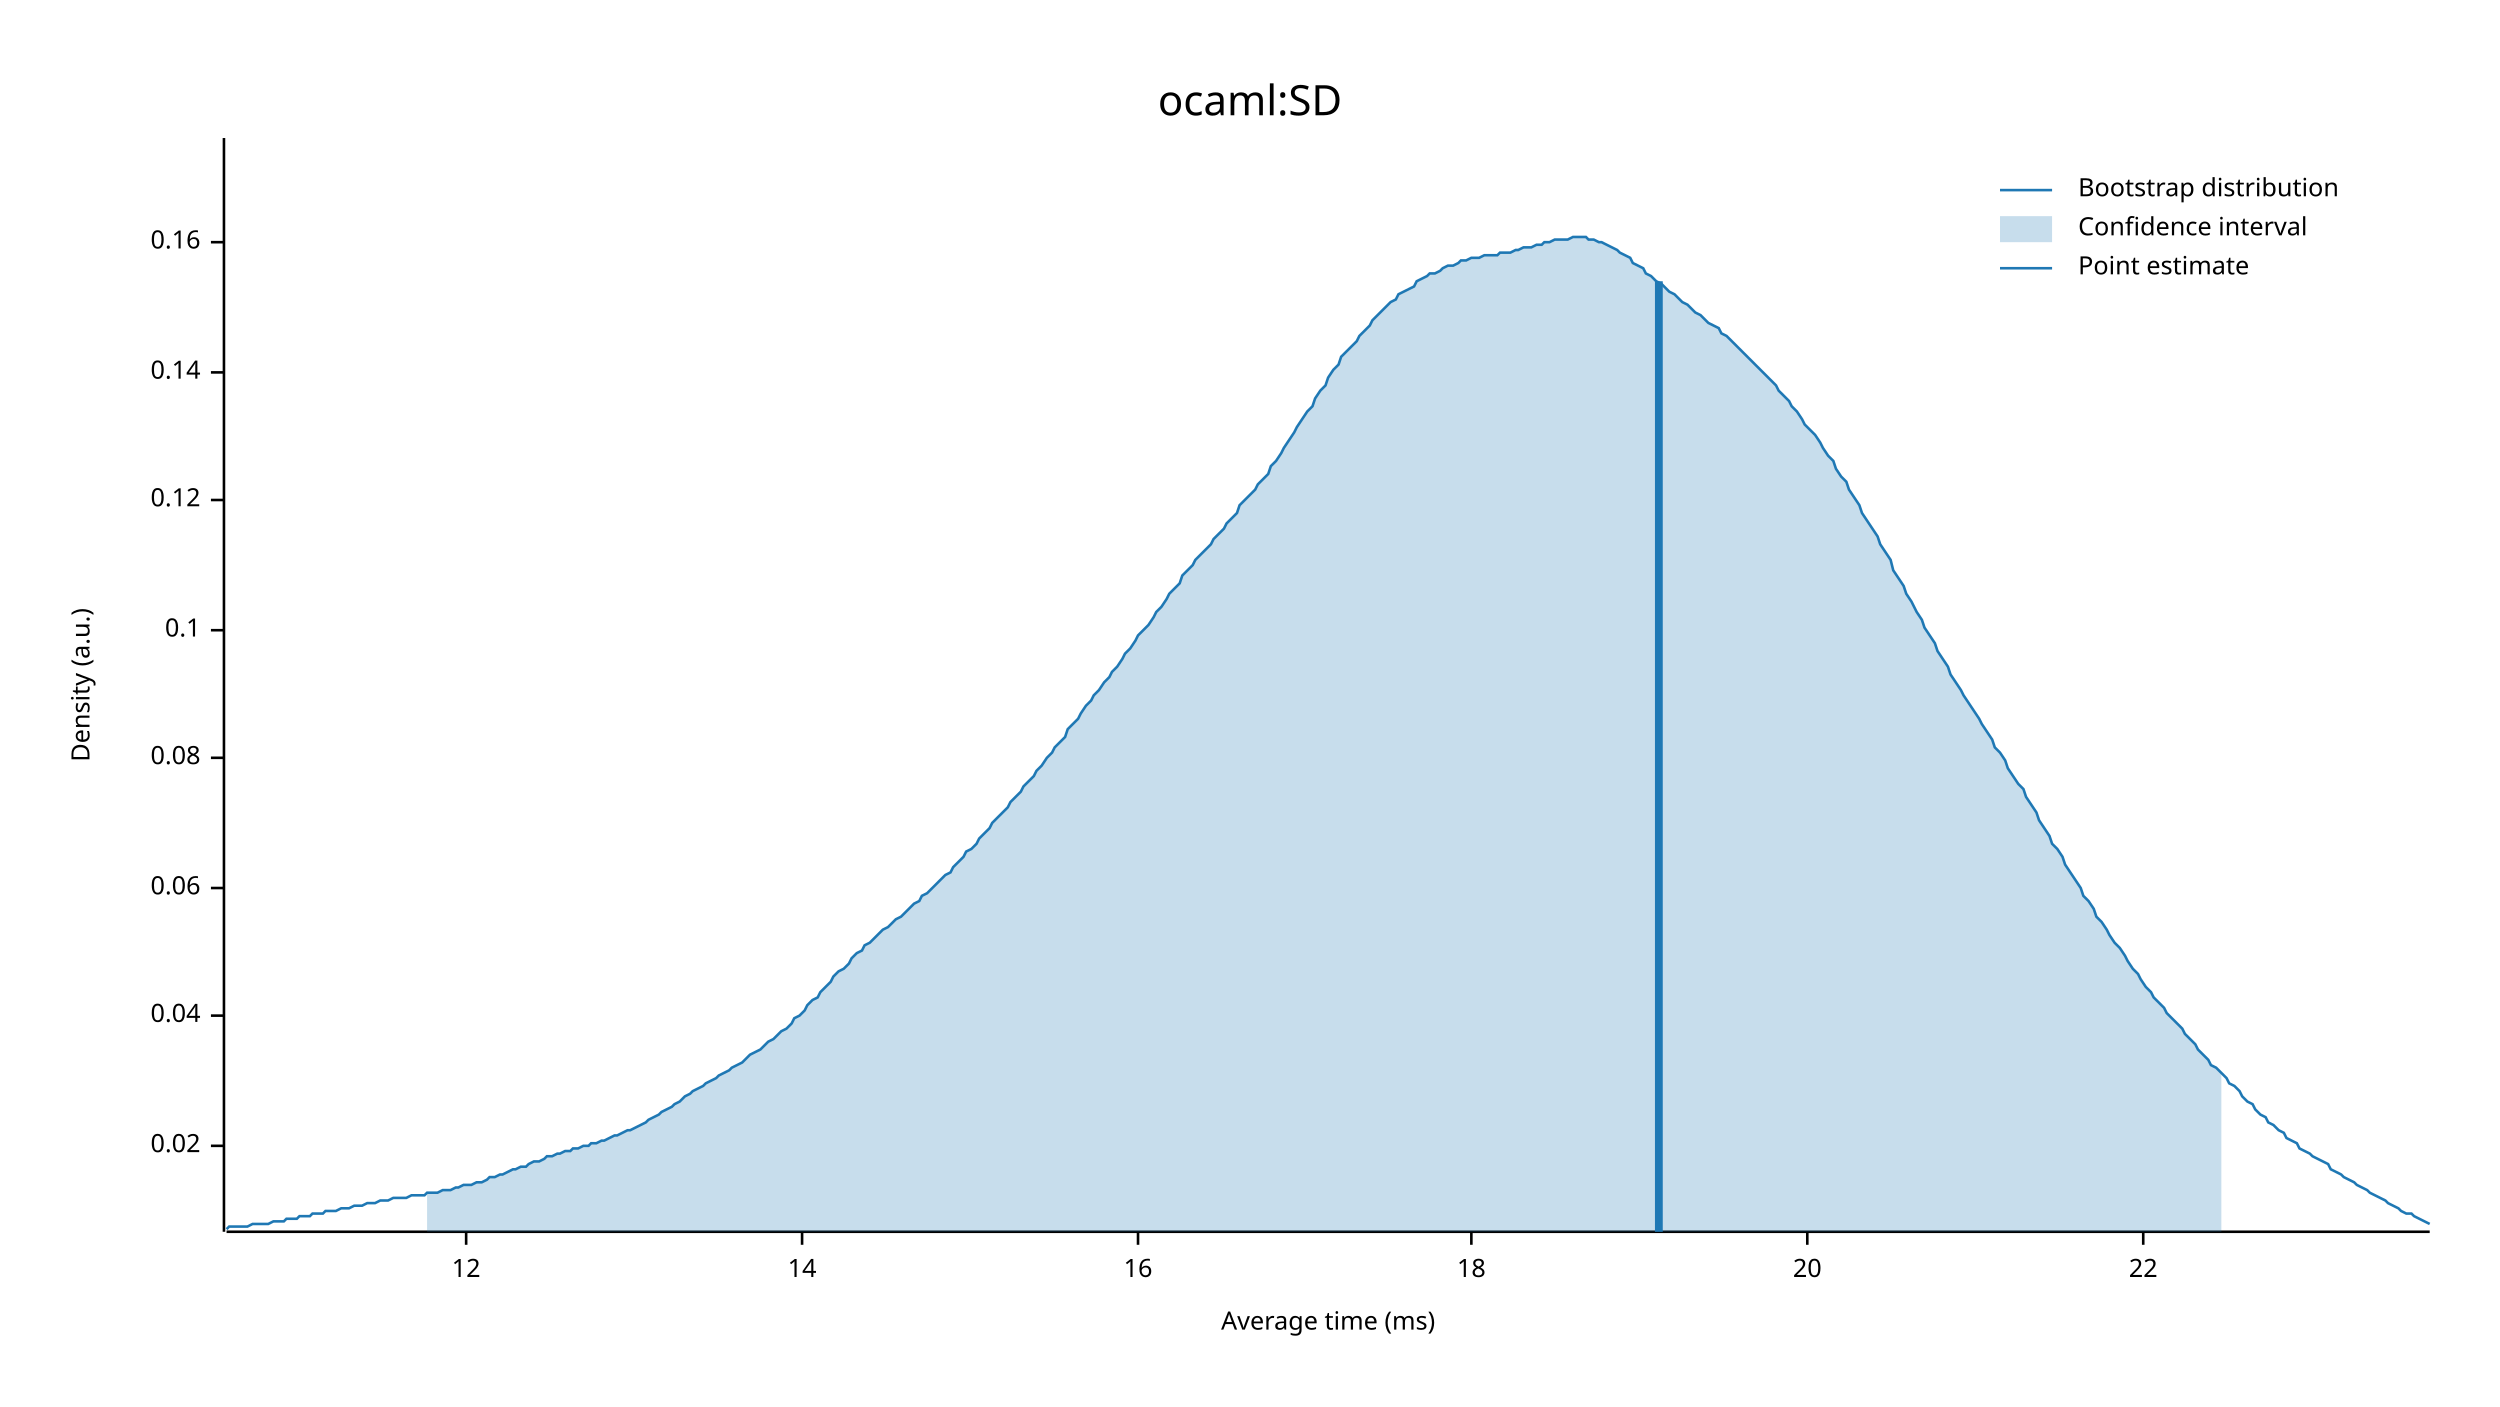
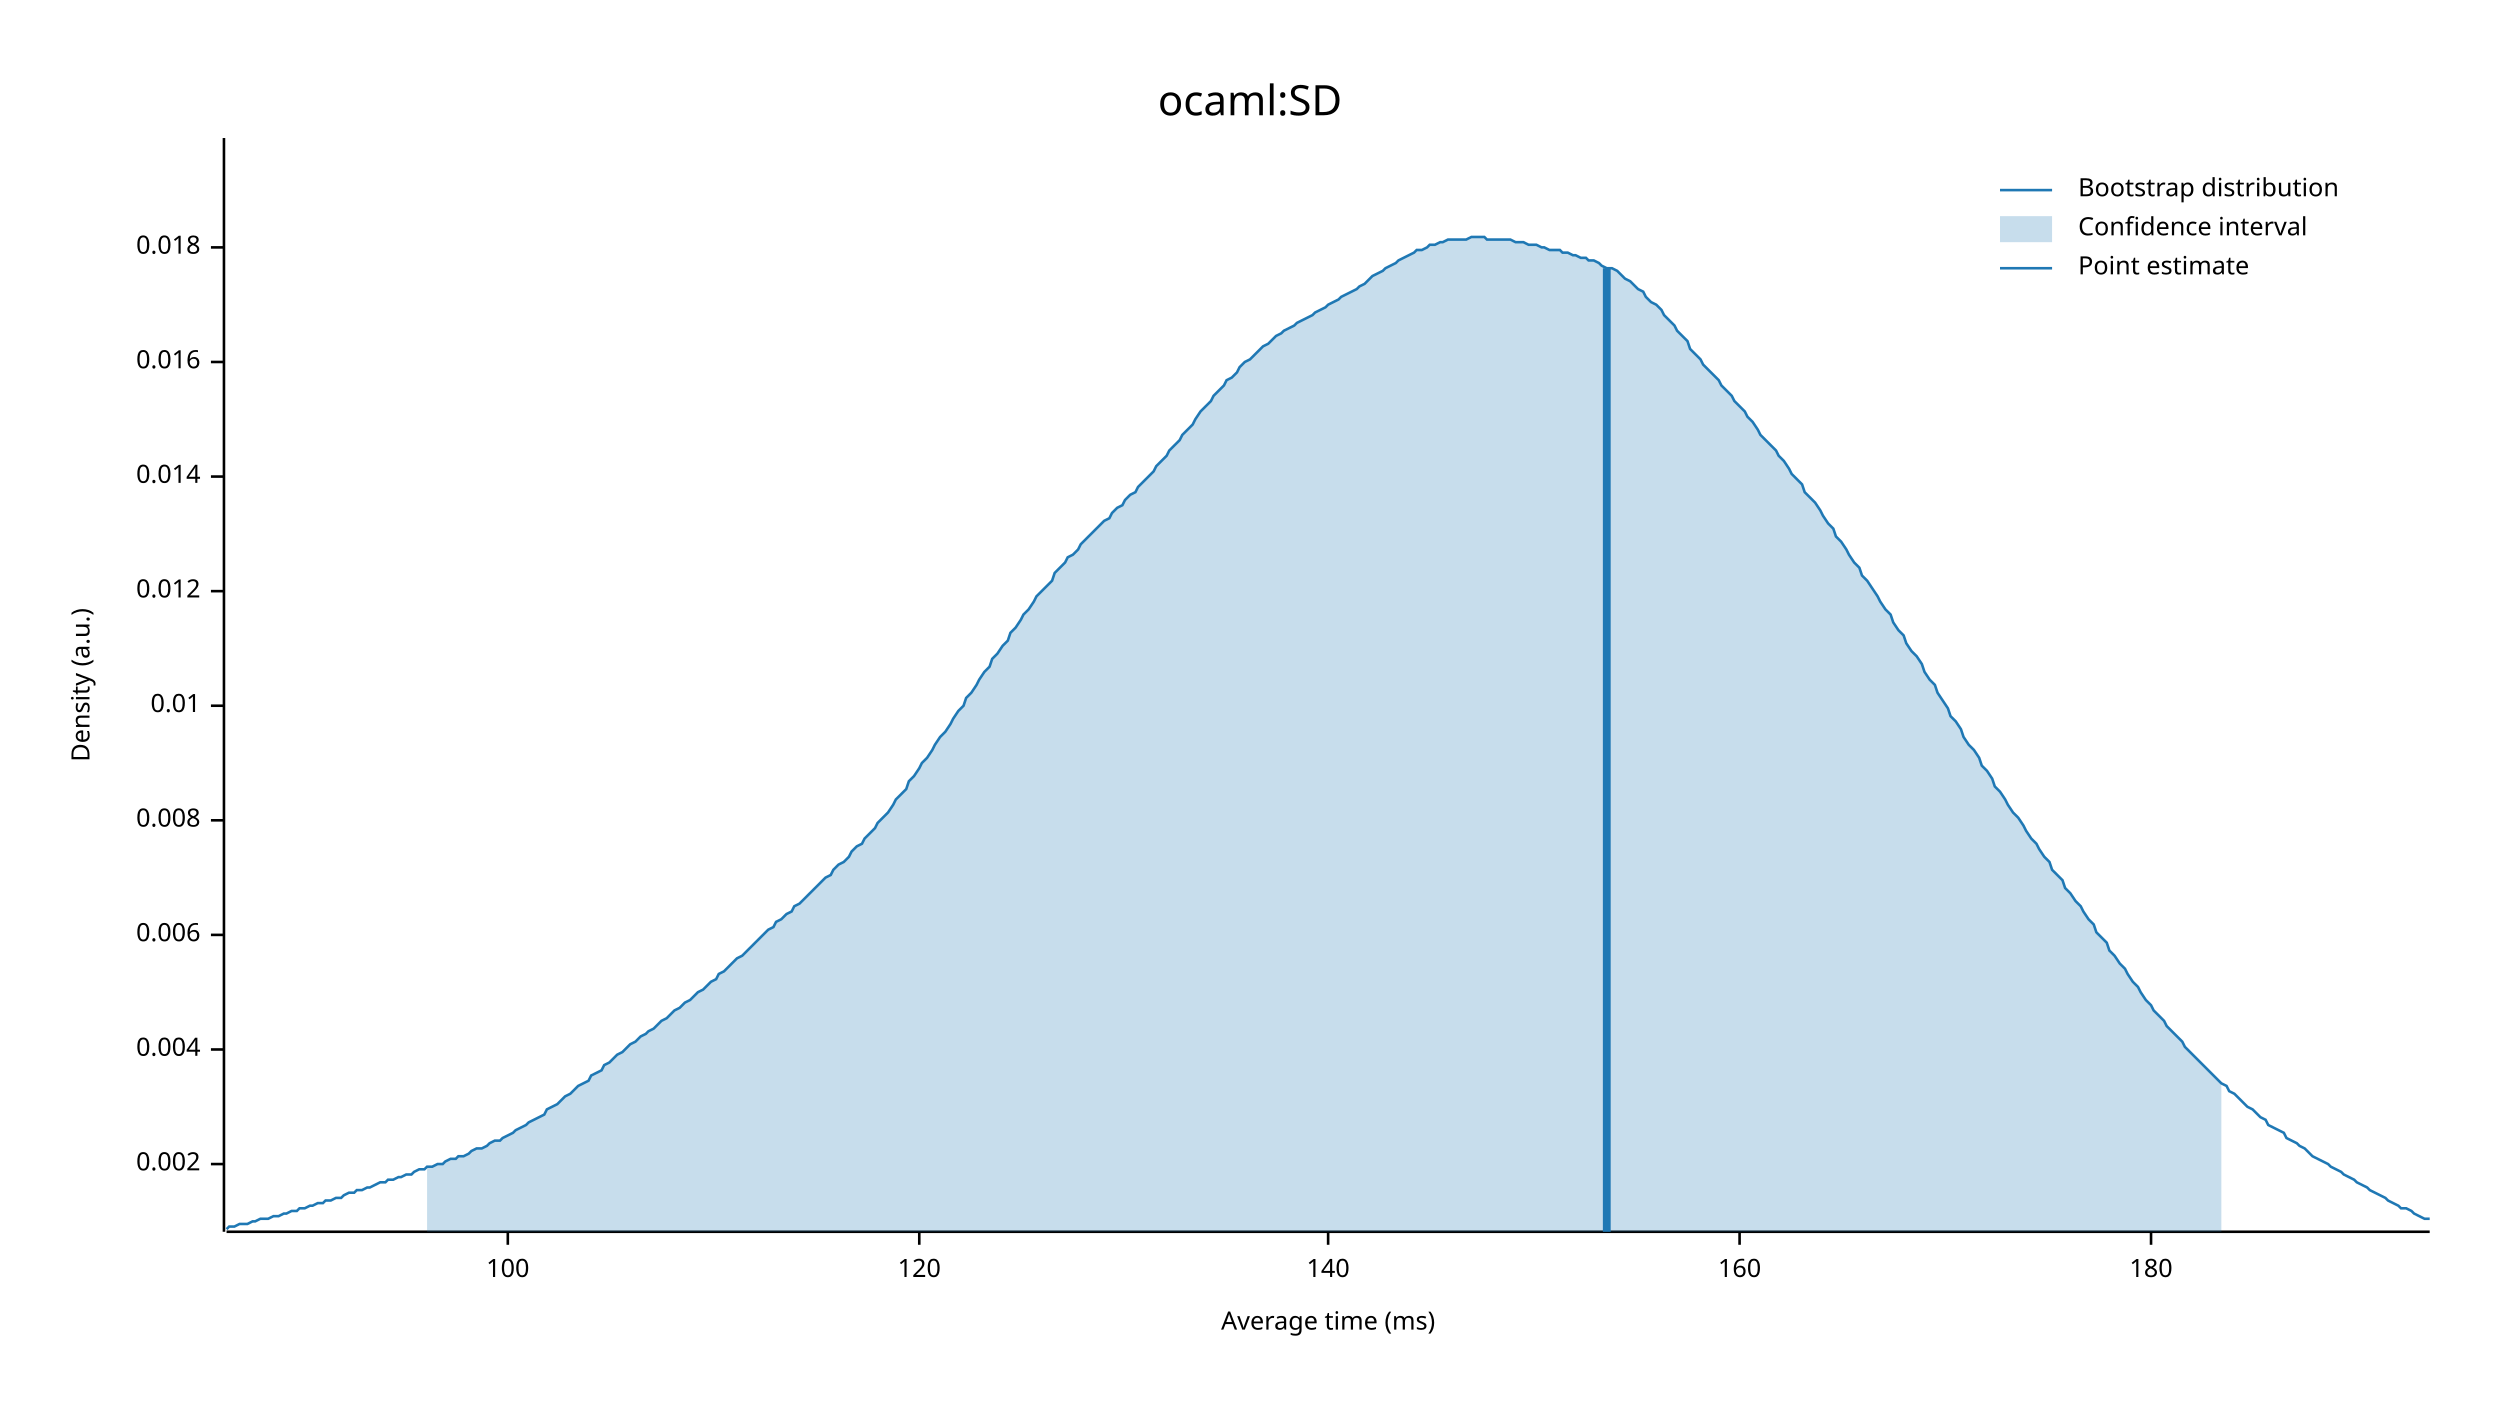
<svg xmlns="http://www.w3.org/2000/svg" width="960" height="540" viewBox="0 0 960 540">
  <text x="480" y="32" dy="0.76em" text-anchor="middle" font-family="sans-serif" font-size="16.129" opacity="1" fill="#000000">
ocaml:SD
</text>
  <text x="27" y="263" dy="0.76em" text-anchor="middle" font-family="sans-serif" font-size="9.677" opacity="1" fill="#000000" transform="rotate(270, 27, 263)">
Density (a.u.)
</text>
  <text x="510" y="513" dy="-0.5ex" text-anchor="middle" font-family="sans-serif" font-size="9.677" opacity="1" fill="#000000">
Average time (ms)
</text>
  <polyline fill="none" opacity="1" stroke="#000000" stroke-width="1" points="86,53 86,473 " />
-   <text x="77" y="440" dy="0.5ex" text-anchor="end" font-family="sans-serif" font-size="9.677" opacity="1" fill="#000000">
- 0.02
+   <text x="77" y="447" dy="0.5ex" text-anchor="end" font-family="sans-serif" font-size="9.677" opacity="1" fill="#000000">
+ 0.002
</text>
-   <polyline fill="none" opacity="1" stroke="#000000" stroke-width="1" points="81,440 86,440 " />
-   <text x="77" y="390" dy="0.5ex" text-anchor="end" font-family="sans-serif" font-size="9.677" opacity="1" fill="#000000">
- 0.04
+   <polyline fill="none" opacity="1" stroke="#000000" stroke-width="1" points="81,447 86,447 " />
+   <text x="77" y="403" dy="0.5ex" text-anchor="end" font-family="sans-serif" font-size="9.677" opacity="1" fill="#000000">
+ 0.004
</text>
-   <polyline fill="none" opacity="1" stroke="#000000" stroke-width="1" points="81,390 86,390 " />
-   <text x="77" y="341" dy="0.5ex" text-anchor="end" font-family="sans-serif" font-size="9.677" opacity="1" fill="#000000">
- 0.06
+   <polyline fill="none" opacity="1" stroke="#000000" stroke-width="1" points="81,403 86,403 " />
+   <text x="77" y="359" dy="0.5ex" text-anchor="end" font-family="sans-serif" font-size="9.677" opacity="1" fill="#000000">
+ 0.006
</text>
-   <polyline fill="none" opacity="1" stroke="#000000" stroke-width="1" points="81,341 86,341 " />
-   <text x="77" y="291" dy="0.5ex" text-anchor="end" font-family="sans-serif" font-size="9.677" opacity="1" fill="#000000">
- 0.08
+   <polyline fill="none" opacity="1" stroke="#000000" stroke-width="1" points="81,359 86,359 " />
+   <text x="77" y="315" dy="0.5ex" text-anchor="end" font-family="sans-serif" font-size="9.677" opacity="1" fill="#000000">
+ 0.008
</text>
-   <polyline fill="none" opacity="1" stroke="#000000" stroke-width="1" points="81,291 86,291 " />
-   <text x="77" y="242" dy="0.5ex" text-anchor="end" font-family="sans-serif" font-size="9.677" opacity="1" fill="#000000">
- 0.1
+   <polyline fill="none" opacity="1" stroke="#000000" stroke-width="1" points="81,315 86,315 " />
+   <text x="77" y="271" dy="0.5ex" text-anchor="end" font-family="sans-serif" font-size="9.677" opacity="1" fill="#000000">
+ 0.01
</text>
-   <polyline fill="none" opacity="1" stroke="#000000" stroke-width="1" points="81,242 86,242 " />
-   <text x="77" y="192" dy="0.5ex" text-anchor="end" font-family="sans-serif" font-size="9.677" opacity="1" fill="#000000">
- 0.12
+   <polyline fill="none" opacity="1" stroke="#000000" stroke-width="1" points="81,271 86,271 " />
+   <text x="77" y="227" dy="0.5ex" text-anchor="end" font-family="sans-serif" font-size="9.677" opacity="1" fill="#000000">
+ 0.012
</text>
-   <polyline fill="none" opacity="1" stroke="#000000" stroke-width="1" points="81,192 86,192 " />
-   <text x="77" y="143" dy="0.5ex" text-anchor="end" font-family="sans-serif" font-size="9.677" opacity="1" fill="#000000">
- 0.14
+   <polyline fill="none" opacity="1" stroke="#000000" stroke-width="1" points="81,227 86,227 " />
+   <text x="77" y="183" dy="0.5ex" text-anchor="end" font-family="sans-serif" font-size="9.677" opacity="1" fill="#000000">
+ 0.014
</text>
-   <polyline fill="none" opacity="1" stroke="#000000" stroke-width="1" points="81,143 86,143 " />
-   <text x="77" y="93" dy="0.5ex" text-anchor="end" font-family="sans-serif" font-size="9.677" opacity="1" fill="#000000">
- 0.16
+   <polyline fill="none" opacity="1" stroke="#000000" stroke-width="1" points="81,183 86,183 " />
+   <text x="77" y="139" dy="0.5ex" text-anchor="end" font-family="sans-serif" font-size="9.677" opacity="1" fill="#000000">
+ 0.016
</text>
-   <polyline fill="none" opacity="1" stroke="#000000" stroke-width="1" points="81,93 86,93 " />
+   <polyline fill="none" opacity="1" stroke="#000000" stroke-width="1" points="81,139 86,139 " />
+   <text x="77" y="95" dy="0.5ex" text-anchor="end" font-family="sans-serif" font-size="9.677" opacity="1" fill="#000000">
+ 0.018
+ </text>
+   <polyline fill="none" opacity="1" stroke="#000000" stroke-width="1" points="81,95 86,95 " />
  <polyline fill="none" opacity="1" stroke="#000000" stroke-width="1" points="87,473 933,473 " />
-   <text x="179" y="483" dy="0.76em" text-anchor="middle" font-family="sans-serif" font-size="9.677" opacity="1" fill="#000000">
- 12
+   <text x="195" y="483" dy="0.76em" text-anchor="middle" font-family="sans-serif" font-size="9.677" opacity="1" fill="#000000">
+ 100
</text>
-   <polyline fill="none" opacity="1" stroke="#000000" stroke-width="1" points="179,473 179,478 " />
-   <text x="308" y="483" dy="0.76em" text-anchor="middle" font-family="sans-serif" font-size="9.677" opacity="1" fill="#000000">
- 14
+   <polyline fill="none" opacity="1" stroke="#000000" stroke-width="1" points="195,473 195,478 " />
+   <text x="353" y="483" dy="0.76em" text-anchor="middle" font-family="sans-serif" font-size="9.677" opacity="1" fill="#000000">
+ 120
</text>
-   <polyline fill="none" opacity="1" stroke="#000000" stroke-width="1" points="308,473 308,478 " />
-   <text x="437" y="483" dy="0.76em" text-anchor="middle" font-family="sans-serif" font-size="9.677" opacity="1" fill="#000000">
- 16
+   <polyline fill="none" opacity="1" stroke="#000000" stroke-width="1" points="353,473 353,478 " />
+   <text x="510" y="483" dy="0.76em" text-anchor="middle" font-family="sans-serif" font-size="9.677" opacity="1" fill="#000000">
+ 140
</text>
-   <polyline fill="none" opacity="1" stroke="#000000" stroke-width="1" points="437,473 437,478 " />
-   <text x="565" y="483" dy="0.76em" text-anchor="middle" font-family="sans-serif" font-size="9.677" opacity="1" fill="#000000">
- 18
+   <polyline fill="none" opacity="1" stroke="#000000" stroke-width="1" points="510,473 510,478 " />
+   <text x="668" y="483" dy="0.76em" text-anchor="middle" font-family="sans-serif" font-size="9.677" opacity="1" fill="#000000">
+ 160
</text>
-   <polyline fill="none" opacity="1" stroke="#000000" stroke-width="1" points="565,473 565,478 " />
-   <text x="694" y="483" dy="0.76em" text-anchor="middle" font-family="sans-serif" font-size="9.677" opacity="1" fill="#000000">
- 20
+   <polyline fill="none" opacity="1" stroke="#000000" stroke-width="1" points="668,473 668,478 " />
+   <text x="826" y="483" dy="0.76em" text-anchor="middle" font-family="sans-serif" font-size="9.677" opacity="1" fill="#000000">
+ 180
</text>
-   <polyline fill="none" opacity="1" stroke="#000000" stroke-width="1" points="694,473 694,478 " />
-   <text x="823" y="483" dy="0.76em" text-anchor="middle" font-family="sans-serif" font-size="9.677" opacity="1" fill="#000000">
- 22
- </text>
-   <polyline fill="none" opacity="1" stroke="#000000" stroke-width="1" points="823,473 823,478 " />
-   <polyline fill="none" opacity="1" stroke="#1F78B4" stroke-width="1" points="87,472 88,471 90,471 92,471 93,471 95,471 97,470 98,470 100,470 102,470 103,470 105,469 107,469 109,469 110,468 112,468 114,468 115,467 117,467 119,467 120,466 122,466 124,466 125,465 127,465 129,465 131,464 132,464 134,464 136,463 137,463 139,463 141,462 142,462 144,462 146,461 148,461 149,461 151,460 153,460 154,460 156,460 158,459 159,459 161,459 163,459 164,458 166,458 168,458 170,457 171,457 173,457 175,456 176,456 178,455 180,455 181,455 183,454 185,454 187,453 188,452 190,452 192,451 193,451 195,450 197,449 198,449 200,448 202,448 203,447 205,446 207,446 209,445 210,444 212,444 214,443 215,443 217,442 219,442 220,441 222,441 224,440 226,440 227,439 229,439 231,438 232,438 234,437 236,436 237,436 239,435 241,434 242,434 244,433 246,432 248,431 249,430 251,429 253,428 254,427 256,426 258,425 259,424 261,423 263,421 265,420 266,419 268,418 270,417 271,416 273,415 275,414 276,413 278,412 280,411 281,410 283,409 285,408 287,406 288,405 290,404 292,403 293,402 295,400 297,399 298,398 300,396 302,395 304,393 305,391 307,390 309,388 310,386 312,384 314,383 315,381 317,379 319,377 320,375 322,373 324,372 326,370 327,368 329,366 331,365 332,363 334,362 336,360 337,359 339,357 341,356 343,354 344,353 346,352 348,350 349,349 351,347 353,346 354,344 356,343 358,341 359,340 361,338 363,336 365,335 366,333 368,331 370,329 371,327 373,326 375,324 376,322 378,320 380,318 381,316 383,314 385,312 387,310 388,308 390,306 392,304 393,302 395,300 397,298 398,296 400,294 402,291 404,289 405,287 407,285 409,283 410,280 412,278 414,276 415,274 417,271 419,269 420,267 422,265 424,262 426,260 427,258 429,256 431,253 432,251 434,249 436,246 437,244 439,242 441,240 443,237 444,235 446,233 448,230 449,228 451,226 453,224 454,221 456,219 458,217 459,215 461,213 463,211 465,209 466,207 468,205 470,203 471,201 473,199 475,197 476,194 478,192 480,190 482,188 483,186 485,184 487,182 488,179 490,177 492,174 493,172 495,169 497,166 498,164 500,161 502,158 504,156 505,153 507,150 509,148 510,145 512,142 514,140 515,137 517,135 519,133 521,131 522,129 524,127 526,125 527,123 529,121 531,119 532,118 534,116 536,115 537,113 539,112 541,111 543,110 544,108 546,107 548,106 549,105 551,105 553,104 554,103 556,102 558,102 560,101 561,100 563,100 565,99 566,99 568,99 570,98 571,98 573,98 575,98 576,97 578,97 580,97 582,96 583,96 585,95 587,95 588,95 590,94 592,94 593,93 595,93 597,92 599,92 600,92 602,92 604,91 605,91 607,91 609,91 610,92 612,92 614,93 615,93 617,94 619,95 621,96 622,97 624,98 626,99 627,101 629,102 631,103 632,105 634,106 636,108 638,109 639,110 641,112 643,113 644,114 646,116 648,117 649,118 651,120 653,121 654,122 656,124 658,125 660,126 661,128 663,129 665,131 666,132 668,134 670,136 671,137 673,139 675,141 676,142 678,144 680,146 682,148 683,150 685,152 687,154 688,156 690,158 692,161 693,163 695,165 697,167 699,170 700,172 702,175 704,177 705,180 707,183 709,185 710,188 712,191 714,194 715,197 717,200 719,203 721,206 722,209 724,212 726,215 727,219 729,222 731,225 732,228 734,231 736,235 738,238 739,241 741,244 743,247 744,250 746,253 748,256 749,259 751,262 753,265 754,267 756,270 758,273 760,276 761,278 763,281 765,284 766,287 768,289 770,292 771,295 773,298 775,301 777,303 778,306 780,309 782,312 783,315 785,318 787,321 788,324 790,326 792,329 793,332 795,335 797,338 799,341 800,344 802,346 804,349 805,352 807,354 809,357 810,359 812,362 814,364 816,367 817,369 819,372 821,374 822,376 824,379 826,381 827,383 829,385 831,387 832,389 834,391 836,393 838,395 839,397 841,399 843,401 844,403 846,405 848,407 849,409 851,410 853,412 855,414 856,416 858,417 860,419 861,421 863,423 865,424 866,426 868,428 870,429 871,431 873,432 875,434 877,435 878,437 880,438 882,439 883,441 885,442 887,443 888,444 890,445 892,446 894,447 895,449 897,450 899,451 900,452 902,453 904,454 905,455 907,456 909,457 910,458 912,459 914,460 916,461 917,462 919,463 921,464 922,465 924,466 926,466 927,467 929,468 931,469 933,470 " />
-   <polygon opacity="0.25" fill="#1F78B4" points="164,458 166,458 168,458 170,457 171,457 173,457 175,456 176,456 178,455 180,455 181,455 183,454 185,454 187,453 188,452 190,452 192,451 193,451 195,450 197,449 198,449 200,448 202,448 203,447 205,446 207,446 209,445 210,444 212,444 214,443 215,443 217,442 219,442 220,441 222,441 224,440 226,440 227,439 229,439 231,438 232,438 234,437 236,436 237,436 239,435 241,434 242,434 244,433 246,432 248,431 249,430 251,429 253,428 254,427 256,426 258,425 259,424 261,423 263,421 265,420 266,419 268,418 270,417 271,416 273,415 275,414 276,413 278,412 280,411 281,410 283,409 285,408 287,406 288,405 290,404 292,403 293,402 295,400 297,399 298,398 300,396 302,395 304,393 305,391 307,390 309,388 310,386 312,384 314,383 315,381 317,379 319,377 320,375 322,373 324,372 326,370 327,368 329,366 331,365 332,363 334,362 336,360 337,359 339,357 341,356 343,354 344,353 346,352 348,350 349,349 351,347 353,346 354,344 356,343 358,341 359,340 361,338 363,336 365,335 366,333 368,331 370,329 371,327 373,326 375,324 376,322 378,320 380,318 381,316 383,314 385,312 387,310 388,308 390,306 392,304 393,302 395,300 397,298 398,296 400,294 402,291 404,289 405,287 407,285 409,283 410,280 412,278 414,276 415,274 417,271 419,269 420,267 422,265 424,262 426,260 427,258 429,256 431,253 432,251 434,249 436,246 437,244 439,242 441,240 443,237 444,235 446,233 448,230 449,228 451,226 453,224 454,221 456,219 458,217 459,215 461,213 463,211 465,209 466,207 468,205 470,203 471,201 473,199 475,197 476,194 478,192 480,190 482,188 483,186 485,184 487,182 488,179 490,177 492,174 493,172 495,169 497,166 498,164 500,161 502,158 504,156 505,153 507,150 509,148 510,145 512,142 514,140 515,137 517,135 519,133 521,131 522,129 524,127 526,125 527,123 529,121 531,119 532,118 534,116 536,115 537,113 539,112 541,111 543,110 544,108 546,107 548,106 549,105 551,105 553,104 554,103 556,102 558,102 560,101 561,100 563,100 565,99 566,99 568,99 570,98 571,98 573,98 575,98 576,97 578,97 580,97 582,96 583,96 585,95 587,95 588,95 590,94 592,94 593,93 595,93 597,92 599,92 600,92 602,92 604,91 605,91 607,91 609,91 610,92 612,92 614,93 615,93 617,94 619,95 621,96 622,97 624,98 626,99 627,101 629,102 631,103 632,105 634,106 636,108 638,109 639,110 641,112 643,113 644,114 646,116 648,117 649,118 651,120 653,121 654,122 656,124 658,125 660,126 661,128 663,129 665,131 666,132 668,134 670,136 671,137 673,139 675,141 676,142 678,144 680,146 682,148 683,150 685,152 687,154 688,156 690,158 692,161 693,163 695,165 697,167 699,170 700,172 702,175 704,177 705,180 707,183 709,185 710,188 712,191 714,194 715,197 717,200 719,203 721,206 722,209 724,212 726,215 727,219 729,222 731,225 732,228 734,231 736,235 738,238 739,241 741,244 743,247 744,250 746,253 748,256 749,259 751,262 753,265 754,267 756,270 758,273 760,276 761,278 763,281 765,284 766,287 768,289 770,292 771,295 773,298 775,301 777,303 778,306 780,309 782,312 783,315 785,318 787,321 788,324 790,326 792,329 793,332 795,335 797,338 799,341 800,344 802,346 804,349 805,352 807,354 809,357 810,359 812,362 814,364 816,367 817,369 819,372 821,374 822,376 824,379 826,381 827,383 829,385 831,387 832,389 834,391 836,393 838,395 839,397 841,399 843,401 844,403 846,405 848,407 849,409 851,410 853,412 853,473 164,473 " />
-   <polyline fill="none" opacity="1" stroke="#1F78B4" stroke-width="3" points="637,473 637,108 " />
+   <polyline fill="none" opacity="1" stroke="#000000" stroke-width="1" points="826,473 826,478 " />
+   <polyline fill="none" opacity="1" stroke="#1F78B4" stroke-width="1" points="87,472 88,471 90,471 92,470 93,470 95,470 97,469 98,469 100,468 102,468 103,468 105,467 107,467 109,466 110,466 112,465 114,465 115,464 117,464 119,463 120,463 122,462 124,462 125,461 127,461 129,460 131,460 132,459 134,458 136,458 137,457 139,457 141,456 142,456 144,455 146,454 148,454 149,453 151,453 153,452 154,452 156,451 158,451 159,450 161,449 163,449 164,448 166,448 168,447 170,447 171,446 173,445 175,445 176,444 178,444 180,443 181,442 183,441 185,441 187,440 188,439 190,438 192,438 193,437 195,436 197,435 198,434 200,433 202,432 203,431 205,430 207,429 209,428 210,426 212,425 214,424 215,423 217,421 219,420 220,419 222,417 224,416 226,415 227,413 229,412 231,411 232,409 234,408 236,406 237,405 239,404 241,402 242,401 244,400 246,398 248,397 249,396 251,395 253,393 254,392 256,391 258,389 259,388 261,387 263,385 265,384 266,383 268,381 270,380 271,379 273,377 275,376 276,374 278,373 280,371 281,370 283,368 285,367 287,365 288,364 290,362 292,360 293,359 295,357 297,356 298,354 300,353 302,351 304,350 305,348 307,347 309,345 310,344 312,342 314,340 315,339 317,337 319,336 320,334 322,332 324,331 326,329 327,327 329,325 331,324 332,322 334,320 336,318 337,316 339,314 341,312 343,309 344,307 346,305 348,303 349,300 351,298 353,295 354,293 356,291 358,288 359,286 361,283 363,281 365,278 366,276 368,273 370,271 371,268 373,266 375,263 376,261 378,258 380,256 381,253 383,251 385,248 387,246 388,243 390,241 392,238 393,236 395,234 397,231 398,229 400,227 402,225 404,223 405,220 407,218 409,216 410,214 412,213 414,211 415,209 417,207 419,205 420,204 422,202 424,200 426,199 427,197 429,195 431,194 432,192 434,190 436,189 437,187 439,185 441,183 443,181 444,179 446,177 448,175 449,173 451,171 453,169 454,167 456,165 458,163 459,161 461,158 463,156 465,154 466,152 468,150 470,148 471,146 473,145 475,143 476,141 478,139 480,138 482,136 483,135 485,133 487,132 488,131 490,129 492,128 493,127 495,126 497,125 498,124 500,123 502,122 504,121 505,120 507,119 509,118 510,117 512,116 514,115 515,114 517,113 519,112 521,111 522,110 524,109 526,107 527,106 529,105 531,104 532,103 534,102 536,101 537,100 539,99 541,98 543,97 544,96 546,96 548,95 549,94 551,94 553,93 554,93 556,92 558,92 560,92 561,92 563,92 565,91 566,91 568,91 570,91 571,92 573,92 575,92 576,92 578,92 580,92 582,93 583,93 585,93 587,94 588,94 590,94 592,95 593,95 595,96 597,96 599,96 600,97 602,97 604,98 605,98 607,99 609,99 610,100 612,100 614,101 615,102 617,103 619,103 621,104 622,105 624,107 626,108 627,109 629,111 631,112 632,114 634,116 636,117 638,119 639,121 641,123 643,125 644,127 646,129 648,131 649,134 651,136 653,138 654,140 656,142 658,144 660,146 661,148 663,150 665,152 666,154 668,156 670,158 671,160 673,162 675,165 676,167 678,169 680,171 682,173 683,175 685,177 687,180 688,182 690,184 692,186 693,189 695,191 697,193 699,196 700,198 702,201 704,203 705,206 707,208 709,211 710,213 712,216 714,218 715,221 717,223 719,226 721,229 722,231 724,234 726,236 727,239 729,242 731,244 732,247 734,250 736,252 738,255 739,258 741,261 743,263 744,266 746,269 748,272 749,275 751,277 753,280 754,283 756,286 758,288 760,291 761,294 763,296 765,299 766,302 768,304 770,307 771,309 773,312 775,314 777,317 778,319 780,322 782,324 783,326 785,329 787,331 788,334 790,336 792,338 793,341 795,343 797,346 799,348 800,350 802,353 804,355 805,358 807,360 809,362 810,365 812,367 814,370 816,372 817,374 819,377 821,379 822,381 824,384 826,386 827,388 829,390 831,392 832,394 834,396 836,398 838,400 839,402 841,404 843,406 844,407 846,409 848,411 849,412 851,414 853,416 855,417 856,419 858,420 860,422 861,423 863,425 865,426 866,427 868,429 870,430 871,432 873,433 875,434 877,435 878,437 880,438 882,439 883,440 885,441 887,443 888,444 890,445 892,446 894,447 895,448 897,449 899,450 900,451 902,452 904,453 905,454 907,455 909,456 910,457 912,458 914,459 916,460 917,461 919,462 921,463 922,464 924,464 926,465 927,466 929,467 931,468 933,468 " />
+   <polygon opacity="0.25" fill="#1F78B4" points="164,448 166,448 168,447 170,447 171,446 173,445 175,445 176,444 178,444 180,443 181,442 183,441 185,441 187,440 188,439 190,438 192,438 193,437 195,436 197,435 198,434 200,433 202,432 203,431 205,430 207,429 209,428 210,426 212,425 214,424 215,423 217,421 219,420 220,419 222,417 224,416 226,415 227,413 229,412 231,411 232,409 234,408 236,406 237,405 239,404 241,402 242,401 244,400 246,398 248,397 249,396 251,395 253,393 254,392 256,391 258,389 259,388 261,387 263,385 265,384 266,383 268,381 270,380 271,379 273,377 275,376 276,374 278,373 280,371 281,370 283,368 285,367 287,365 288,364 290,362 292,360 293,359 295,357 297,356 298,354 300,353 302,351 304,350 305,348 307,347 309,345 310,344 312,342 314,340 315,339 317,337 319,336 320,334 322,332 324,331 326,329 327,327 329,325 331,324 332,322 334,320 336,318 337,316 339,314 341,312 343,309 344,307 346,305 348,303 349,300 351,298 353,295 354,293 356,291 358,288 359,286 361,283 363,281 365,278 366,276 368,273 370,271 371,268 373,266 375,263 376,261 378,258 380,256 381,253 383,251 385,248 387,246 388,243 390,241 392,238 393,236 395,234 397,231 398,229 400,227 402,225 404,223 405,220 407,218 409,216 410,214 412,213 414,211 415,209 417,207 419,205 420,204 422,202 424,200 426,199 427,197 429,195 431,194 432,192 434,190 436,189 437,187 439,185 441,183 443,181 444,179 446,177 448,175 449,173 451,171 453,169 454,167 456,165 458,163 459,161 461,158 463,156 465,154 466,152 468,150 470,148 471,146 473,145 475,143 476,141 478,139 480,138 482,136 483,135 485,133 487,132 488,131 490,129 492,128 493,127 495,126 497,125 498,124 500,123 502,122 504,121 505,120 507,119 509,118 510,117 512,116 514,115 515,114 517,113 519,112 521,111 522,110 524,109 526,107 527,106 529,105 531,104 532,103 534,102 536,101 537,100 539,99 541,98 543,97 544,96 546,96 548,95 549,94 551,94 553,93 554,93 556,92 558,92 560,92 561,92 563,92 565,91 566,91 568,91 570,91 571,92 573,92 575,92 576,92 578,92 580,92 582,93 583,93 585,93 587,94 588,94 590,94 592,95 593,95 595,96 597,96 599,96 600,97 602,97 604,98 605,98 607,99 609,99 610,100 612,100 614,101 615,102 617,103 619,103 621,104 622,105 624,107 626,108 627,109 629,111 631,112 632,114 634,116 636,117 638,119 639,121 641,123 643,125 644,127 646,129 648,131 649,134 651,136 653,138 654,140 656,142 658,144 660,146 661,148 663,150 665,152 666,154 668,156 670,158 671,160 673,162 675,165 676,167 678,169 680,171 682,173 683,175 685,177 687,180 688,182 690,184 692,186 693,189 695,191 697,193 699,196 700,198 702,201 704,203 705,206 707,208 709,211 710,213 712,216 714,218 715,221 717,223 719,226 721,229 722,231 724,234 726,236 727,239 729,242 731,244 732,247 734,250 736,252 738,255 739,258 741,261 743,263 744,266 746,269 748,272 749,275 751,277 753,280 754,283 756,286 758,288 760,291 761,294 763,296 765,299 766,302 768,304 770,307 771,309 773,312 775,314 777,317 778,319 780,322 782,324 783,326 785,329 787,331 788,334 790,336 792,338 793,341 795,343 797,346 799,348 800,350 802,353 804,355 805,358 807,360 809,362 810,365 812,367 814,370 816,372 817,374 819,377 821,379 822,381 824,384 826,386 827,388 829,390 831,392 832,394 834,396 836,398 838,400 839,402 841,404 843,406 844,407 846,409 848,411 849,412 851,414 853,416 853,473 164,473 " />
+   <polyline fill="none" opacity="1" stroke="#1F78B4" stroke-width="3" points="617,473 617,103 " />
  <text x="798" y="68" dy="0.76em" text-anchor="start" font-family="sans-serif" font-size="9.677" opacity="1" fill="#000000">
Bootstrap distribution
</text>
  <text x="798" y="83" dy="0.76em" text-anchor="start" font-family="sans-serif" font-size="9.677" opacity="1" fill="#000000">
Confidence interval
</text>
  <text x="798" y="98" dy="0.76em" text-anchor="start" font-family="sans-serif" font-size="9.677" opacity="1" fill="#000000">
Point estimate
</text>
  <polyline fill="none" opacity="1" stroke="#1F78B4" stroke-width="1" points="768,73 788,73 " />
  <rect x="768" y="83" width="20" height="10" opacity="0.25" fill="#1F78B4" stroke="none" />
  <polyline fill="none" opacity="1" stroke="#1F78B4" stroke-width="1" points="768,103 788,103 " />
</svg>
